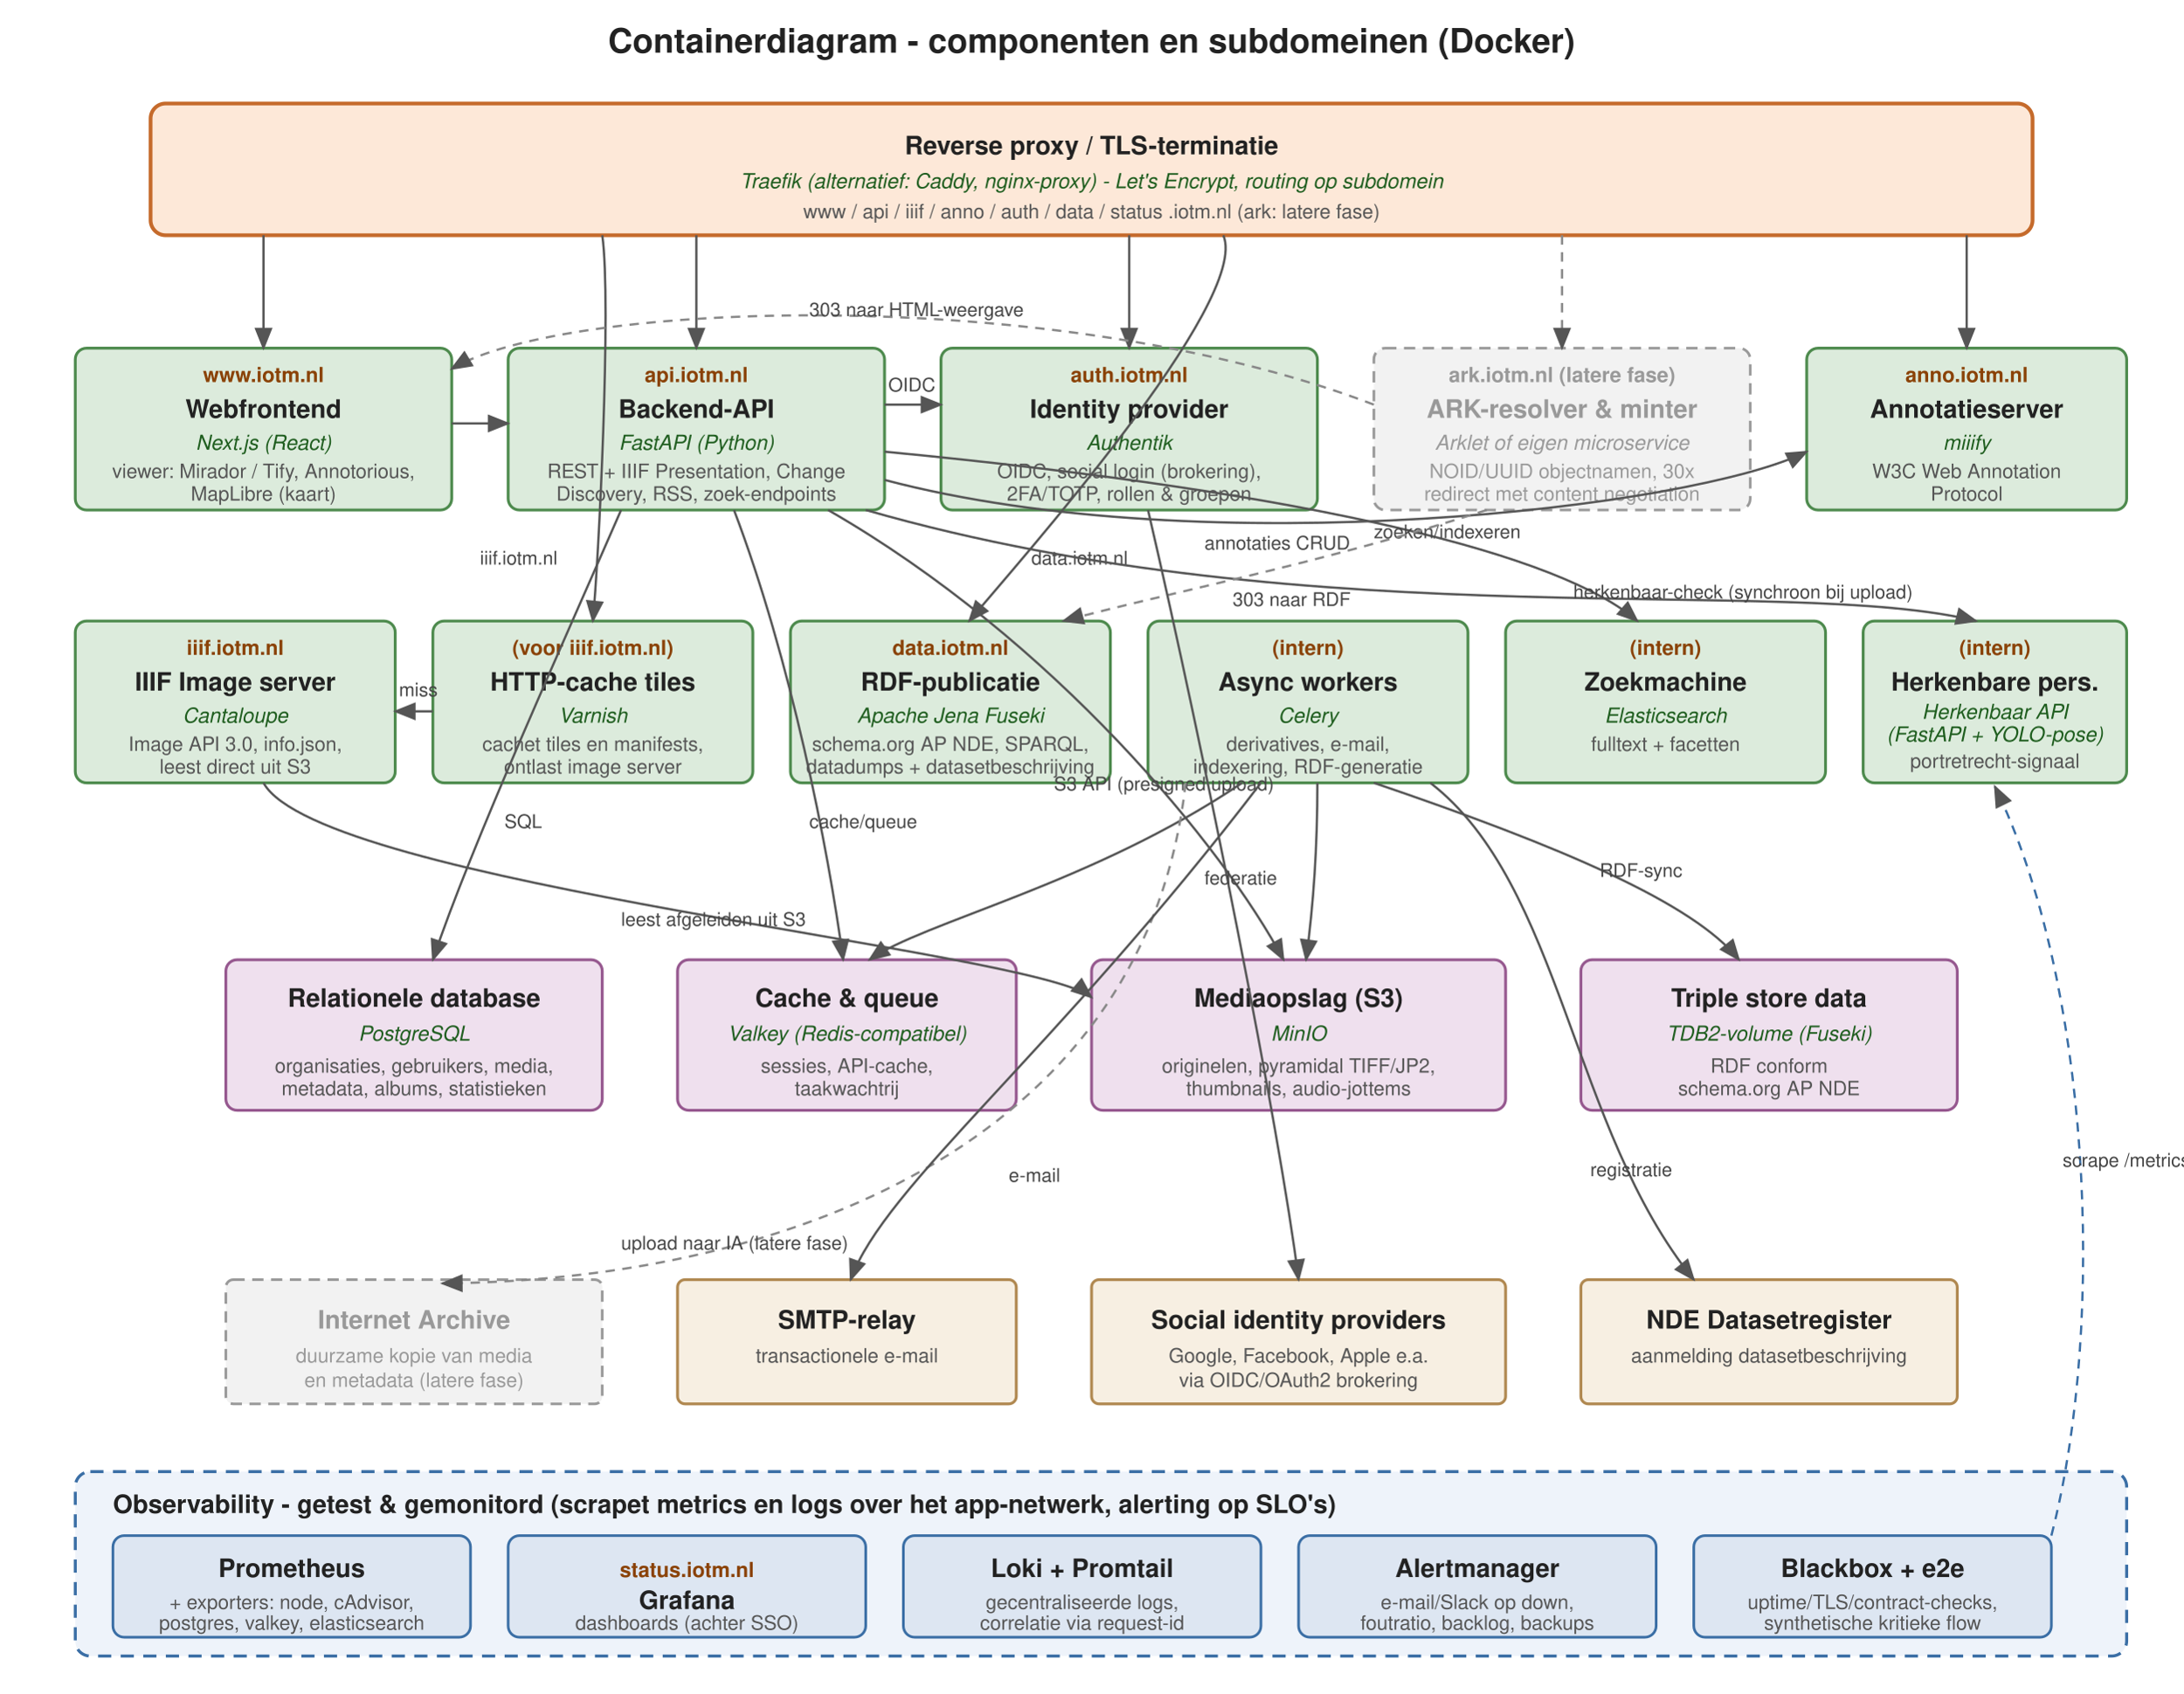
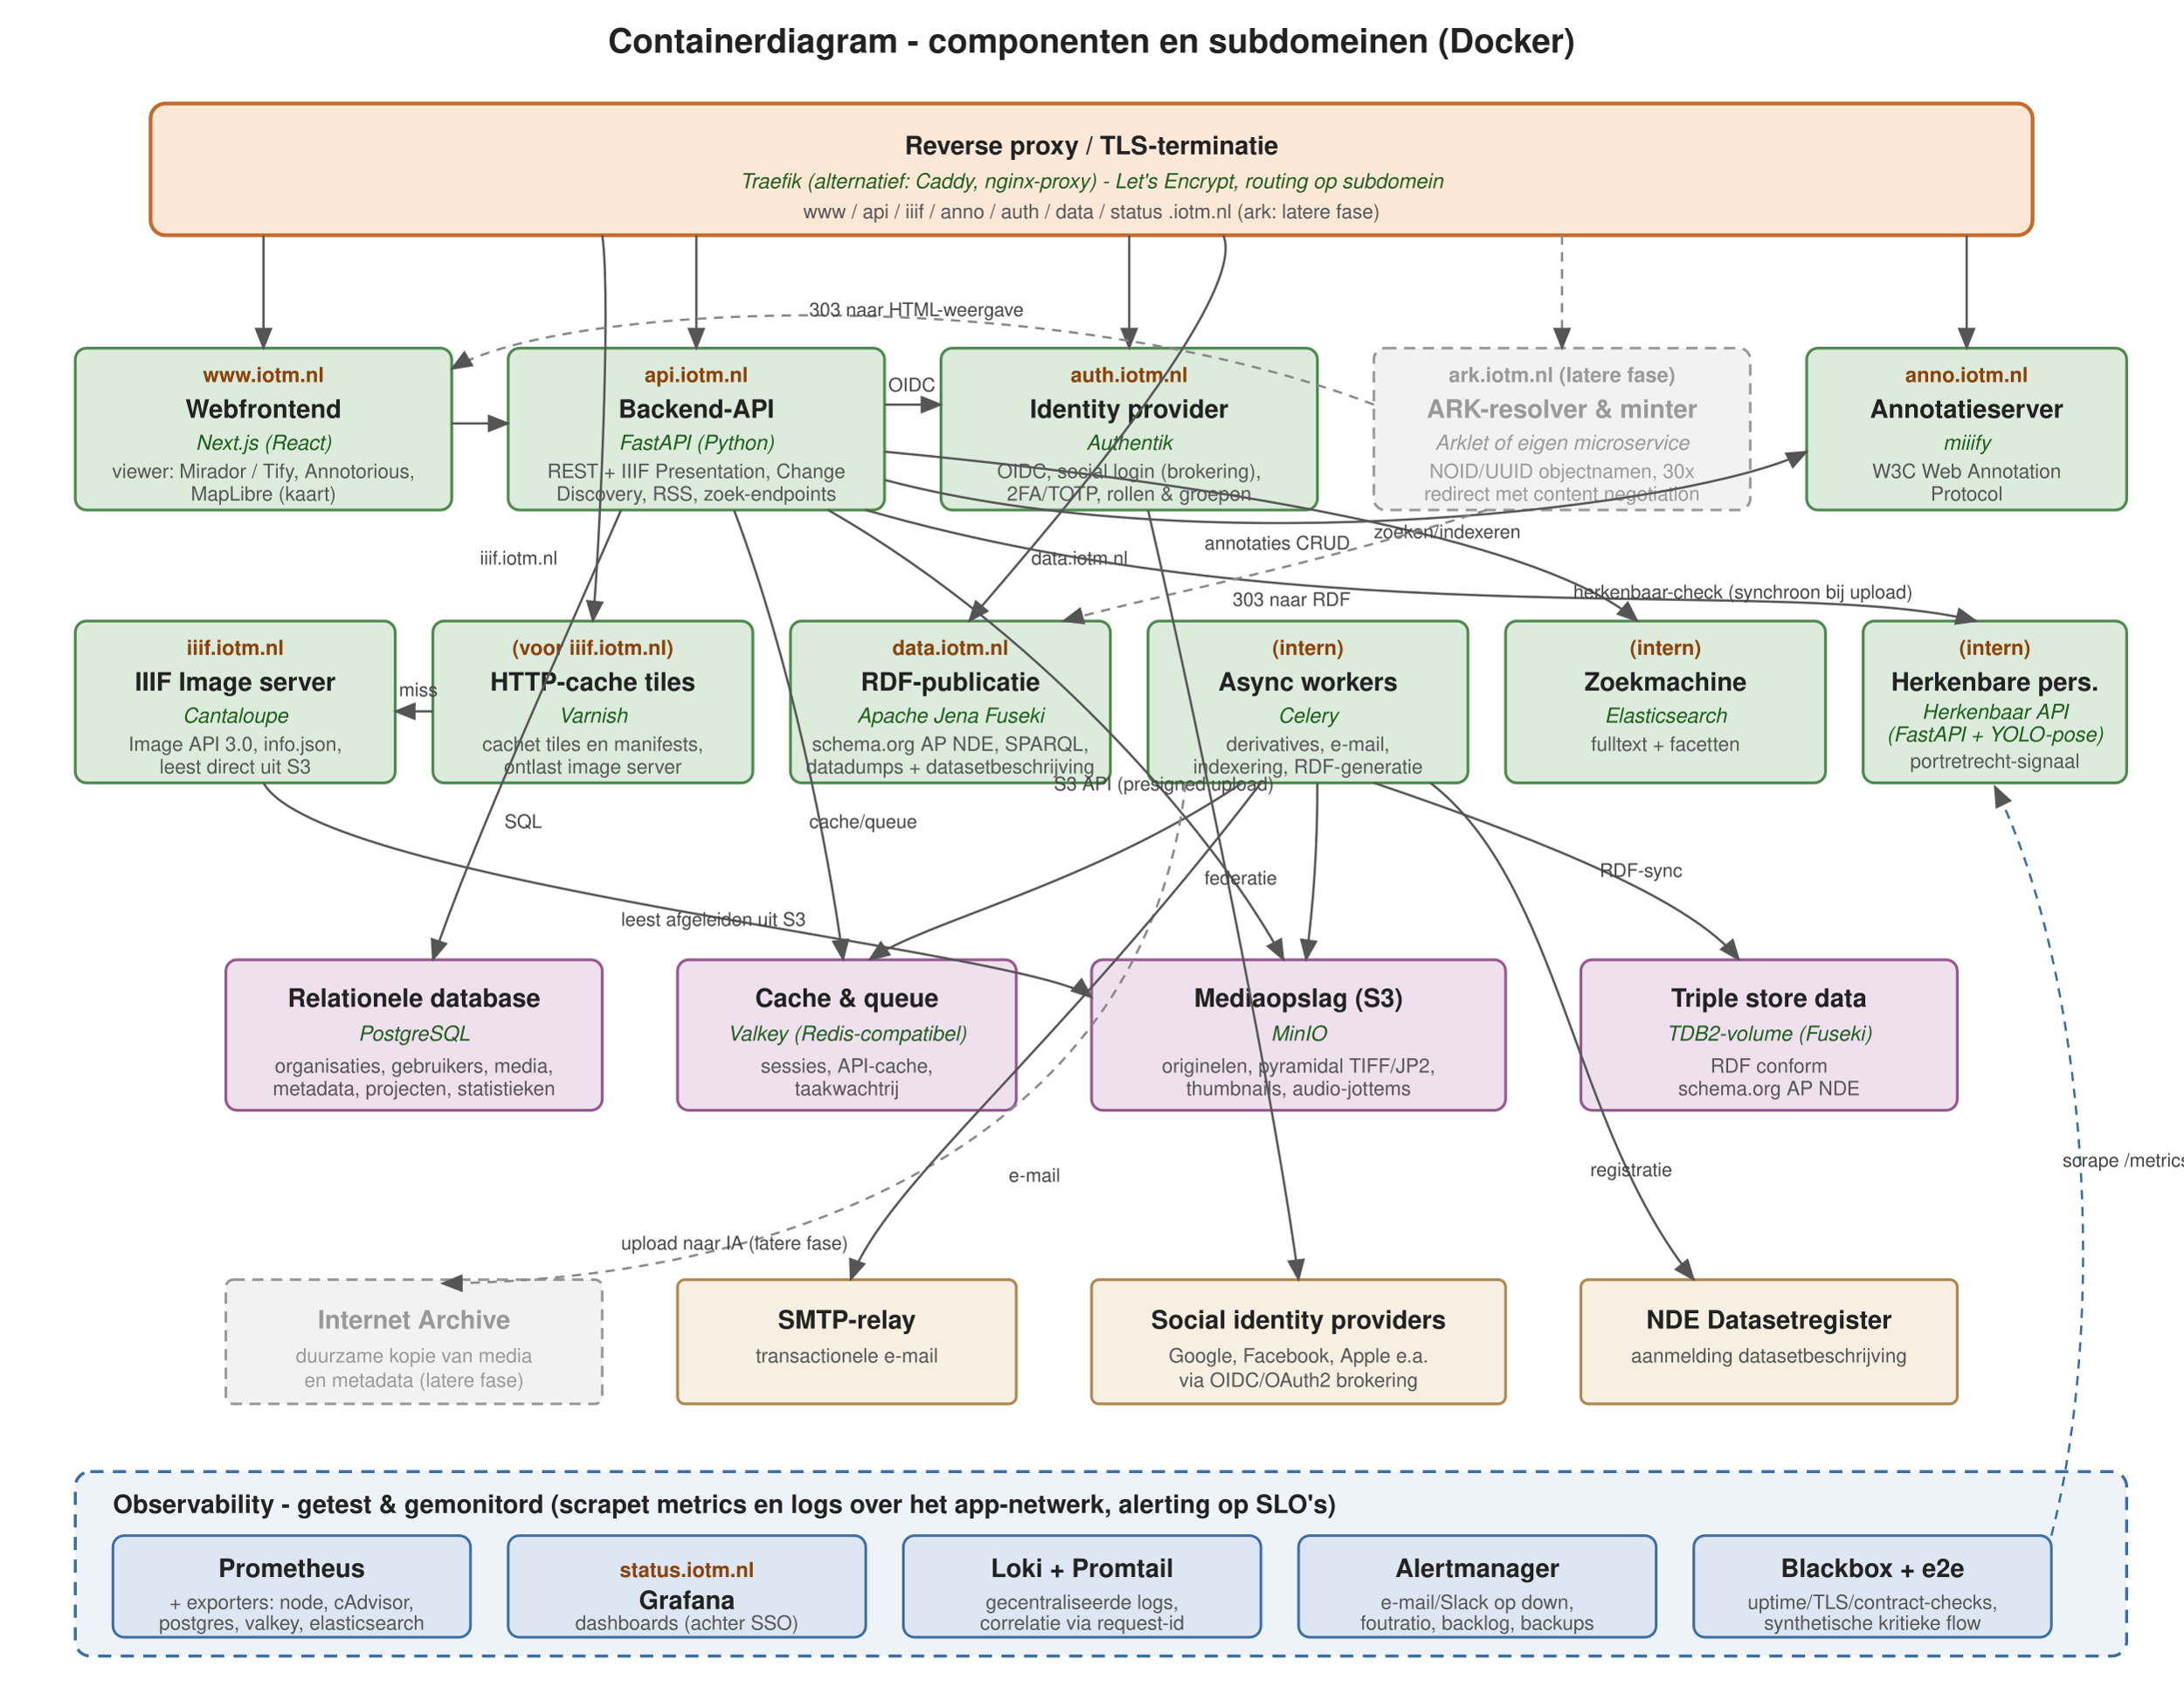
<svg xmlns="http://www.w3.org/2000/svg" viewBox="0 0 1160 900" font-family="Segoe UI, Helvetica, Arial, sans-serif">
  <defs>
    <marker id="a2" markerWidth="10" markerHeight="8" refX="9" refY="4" orient="auto">
      <path d="M0,0 L10,4 L0,8 z" fill="#555" />
    </marker>
  </defs>
  <style>
    .edge  { stroke:#555; stroke-width:1.2; fill:none; marker-end:url(#a2); }
    .edged { stroke:#888; stroke-width:1.2; fill:none; stroke-dasharray:5 4; marker-end:url(#a2); }
    .proxy rect { fill:#fde8d8; stroke:#c56a2b; stroke-width:2; }
    .app rect   { fill:#dcebdc; stroke:#4d8a4d; stroke-width:1.5; }
    .db rect    { fill:#efe0ee; stroke:#96588f; stroke-width:1.5; }
    .ext rect   { fill:#f7efe2; stroke:#b08850; stroke-width:1.5; }
    .mon rect   { fill:#dde6f2; stroke:#3a6ea5; stroke-width:1.4; }
    .fut rect   { fill:#f2f2f2; stroke:#999; stroke-width:1.4; stroke-dasharray:6 4; }
    .fut text   { fill:#999; }
    .mone { stroke:#3a6ea5; stroke-width:1.2; fill:none; stroke-dasharray:5 4; marker-end:url(#a2); }
    .lbl { font-size:13.5px; font-weight:600; fill:#222; }
    .oss { font-size:11px; font-style:italic; fill:#1e5d1e; }
    .sub { font-size:10.5px; fill:#555; }
    .dom { font-size:11px; font-weight:600; fill:#8a4207; }
    .elbl{ font-size:10px; fill:#444; }
  </style>
  <text x="580" y="28" text-anchor="middle" font-size="18" font-weight="700" fill="#222">Containerdiagram - componenten en subdomeinen (Docker)</text>
  <g class="proxy">
    <rect x="80" y="55" width="1000" height="70" rx="8" />
    <text x="580" y="82" text-anchor="middle" class="lbl">Reverse proxy / TLS-terminatie</text>
    <text x="580" y="100" text-anchor="middle" class="oss">Traefik (alternatief: Caddy, nginx-proxy) - Let's Encrypt, routing op subdomein</text>
    <text x="580" y="116" text-anchor="middle" class="sub">www / api / iiif / anno / auth / data / status .iotm.nl (ark: latere fase)</text>
  </g>
  <g class="app">
    <rect x="40" y="185" width="200" height="86" rx="6" />
    <text x="140" y="203" text-anchor="middle" class="dom">www.iotm.nl</text>
    <text x="140" y="222" text-anchor="middle" class="lbl">Webfrontend</text>
    <text x="140" y="239" text-anchor="middle" class="oss">Next.js (React)</text>
    <text x="140" y="254" text-anchor="middle" class="sub">viewer: Mirador / Tify, Annotorious,</text>
    <text x="140" y="266" text-anchor="middle" class="sub">MapLibre (kaart)</text>
  </g>
  <g class="app">
    <rect x="270" y="185" width="200" height="86" rx="6" />
    <text x="370" y="203" text-anchor="middle" class="dom">api.iotm.nl</text>
    <text x="370" y="222" text-anchor="middle" class="lbl">Backend-API</text>
    <text x="370" y="239" text-anchor="middle" class="oss">FastAPI (Python)</text>
    <text x="370" y="254" text-anchor="middle" class="sub">REST + IIIF Presentation, Change</text>
    <text x="370" y="266" text-anchor="middle" class="sub">Discovery, RSS, zoek-endpoints</text>
  </g>
  <g class="app">
    <rect x="500" y="185" width="200" height="86" rx="6" />
    <text x="600" y="203" text-anchor="middle" class="dom">auth.iotm.nl</text>
    <text x="600" y="222" text-anchor="middle" class="lbl">Identity provider</text>
    <text x="600" y="239" text-anchor="middle" class="oss">Authentik</text>
    <text x="600" y="254" text-anchor="middle" class="sub">OIDC, social login (brokering),</text>
    <text x="600" y="266" text-anchor="middle" class="sub">2FA/TOTP, rollen &amp; groepen</text>
  </g>
  <g class="fut">
    <rect x="730" y="185" width="200" height="86" rx="6" />
    <text x="830" y="203" text-anchor="middle" class="dom">ark.iotm.nl (latere fase)</text>
    <text x="830" y="222" text-anchor="middle" class="lbl">ARK-resolver &amp; minter</text>
    <text x="830" y="239" text-anchor="middle" class="oss">Arklet of eigen microservice</text>
    <text x="830" y="254" text-anchor="middle" class="sub">NOID/UUID objectnamen, 30x</text>
    <text x="830" y="266" text-anchor="middle" class="sub">redirect met content negotiation</text>
  </g>
  <g class="app">
    <rect x="960" y="185" width="170" height="86" rx="6" />
    <text x="1045" y="203" text-anchor="middle" class="dom">anno.iotm.nl</text>
    <text x="1045" y="222" text-anchor="middle" class="lbl">Annotatieserver</text>
    <text x="1045" y="239" text-anchor="middle" class="oss">miiify</text>
    <text x="1045" y="254" text-anchor="middle" class="sub">W3C Web Annotation</text>
    <text x="1045" y="266" text-anchor="middle" class="sub">Protocol</text>
  </g>
  <g class="app">
    <rect x="40" y="330" width="170" height="86" rx="6" />
    <text x="125" y="348" text-anchor="middle" class="dom">iiif.iotm.nl</text>
    <text x="125" y="367" text-anchor="middle" class="lbl">IIIF Image server</text>
    <text x="125" y="384" text-anchor="middle" class="oss">Cantaloupe</text>
    <text x="125" y="399" text-anchor="middle" class="sub">Image API 3.0, info.json,</text>
    <text x="125" y="411" text-anchor="middle" class="sub">leest direct uit S3</text>
  </g>
  <g class="app">
    <rect x="230" y="330" width="170" height="86" rx="6" />
    <text x="315" y="348" text-anchor="middle" class="dom">(voor iiif.iotm.nl)</text>
    <text x="315" y="367" text-anchor="middle" class="lbl">HTTP-cache tiles</text>
    <text x="315" y="384" text-anchor="middle" class="oss">Varnish</text>
    <text x="315" y="399" text-anchor="middle" class="sub">cachet tiles en manifests,</text>
    <text x="315" y="411" text-anchor="middle" class="sub">ontlast image server</text>
  </g>
  <g class="app">
    <rect x="420" y="330" width="170" height="86" rx="6" />
    <text x="505" y="348" text-anchor="middle" class="dom">data.iotm.nl</text>
    <text x="505" y="367" text-anchor="middle" class="lbl">RDF-publicatie</text>
    <text x="505" y="384" text-anchor="middle" class="oss">Apache Jena Fuseki</text>
    <text x="505" y="399" text-anchor="middle" class="sub">schema.org AP NDE, SPARQL,</text>
    <text x="505" y="411" text-anchor="middle" class="sub">datadumps + datasetbeschrijving</text>
  </g>
  <g class="app">
    <rect x="610" y="330" width="170" height="86" rx="6" />
    <text x="695" y="348" text-anchor="middle" class="dom">(intern)</text>
    <text x="695" y="367" text-anchor="middle" class="lbl">Async workers</text>
    <text x="695" y="384" text-anchor="middle" class="oss">Celery</text>
    <text x="695" y="399" text-anchor="middle" class="sub">derivatives, e-mail,</text>
    <text x="695" y="411" text-anchor="middle" class="sub">indexering, RDF-generatie</text>
  </g>
  <g class="app">
    <rect x="800" y="330" width="170" height="86" rx="6" />
    <text x="885" y="348" text-anchor="middle" class="dom">(intern)</text>
    <text x="885" y="367" text-anchor="middle" class="lbl">Zoekmachine</text>
    <text x="885" y="384" text-anchor="middle" class="oss">Elasticsearch</text>
    <text x="885" y="399" text-anchor="middle" class="sub">fulltext + facetten</text>
  </g>
  <g class="app">
    <rect x="990" y="330" width="140" height="86" rx="6" />
    <text x="1060" y="348" text-anchor="middle" class="dom">(intern)</text>
    <text x="1060" y="367" text-anchor="middle" class="lbl">Herkenbare pers.</text>
    <text x="1060" y="382" text-anchor="middle" class="oss">Herkenbaar API</text>
    <text x="1060" y="394" text-anchor="middle" class="oss">(FastAPI + YOLO-pose)</text>
    <text x="1060" y="408" text-anchor="middle" class="sub">portretrecht-signaal</text>
  </g>
  <g class="db">
    <rect x="120" y="510" width="200" height="80" rx="6" />
    <text x="220" y="535" text-anchor="middle" class="lbl">Relationele database</text>
    <text x="220" y="553" text-anchor="middle" class="oss">PostgreSQL</text>
    <text x="220" y="570" text-anchor="middle" class="sub">organisaties, gebruikers, media,</text>
-     <text x="220" y="582" text-anchor="middle" class="sub">metadata, albums, statistieken</text>
+     <text x="220" y="582" text-anchor="middle" class="sub">metadata, projecten, statistieken</text>
  </g>
  <g class="db">
    <rect x="360" y="510" width="180" height="80" rx="6" />
    <text x="450" y="535" text-anchor="middle" class="lbl">Cache &amp; queue</text>
    <text x="450" y="553" text-anchor="middle" class="oss">Valkey (Redis-compatibel)</text>
    <text x="450" y="570" text-anchor="middle" class="sub">sessies, API-cache,</text>
    <text x="450" y="582" text-anchor="middle" class="sub">taakwachtrij</text>
  </g>
  <g class="db">
    <rect x="580" y="510" width="220" height="80" rx="6" />
    <text x="690" y="535" text-anchor="middle" class="lbl">Mediaopslag (S3)</text>
    <text x="690" y="553" text-anchor="middle" class="oss">MinIO</text>
    <text x="690" y="570" text-anchor="middle" class="sub">originelen, pyramidal TIFF/JP2,</text>
    <text x="690" y="582" text-anchor="middle" class="sub">thumbnails, audio-jottems</text>
  </g>
  <g class="db">
    <rect x="840" y="510" width="200" height="80" rx="6" />
    <text x="940" y="535" text-anchor="middle" class="lbl">Triple store data</text>
    <text x="940" y="553" text-anchor="middle" class="oss">TDB2-volume (Fuseki)</text>
    <text x="940" y="570" text-anchor="middle" class="sub">RDF conform</text>
    <text x="940" y="582" text-anchor="middle" class="sub">schema.org AP NDE</text>
  </g>
  <g class="fut">
    <rect x="120" y="680" width="200" height="66" rx="4" />
    <text x="220" y="706" text-anchor="middle" class="lbl">Internet Archive</text>
    <text x="220" y="724" text-anchor="middle" class="sub">duurzame kopie van media</text>
    <text x="220" y="737" text-anchor="middle" class="sub">en metadata (latere fase)</text>
  </g>
  <g class="ext">
    <rect x="360" y="680" width="180" height="66" rx="4" />
    <text x="450" y="706" text-anchor="middle" class="lbl">SMTP-relay</text>
    <text x="450" y="724" text-anchor="middle" class="sub">transactionele e-mail</text>
  </g>
  <g class="ext">
    <rect x="580" y="680" width="220" height="66" rx="4" />
    <text x="690" y="706" text-anchor="middle" class="lbl">Social identity providers</text>
    <text x="690" y="724" text-anchor="middle" class="sub">Google, Facebook, Apple e.a.</text>
    <text x="690" y="737" text-anchor="middle" class="sub">via OIDC/OAuth2 brokering</text>
  </g>
  <g class="ext">
    <rect x="840" y="680" width="200" height="66" rx="4" />
    <text x="940" y="706" text-anchor="middle" class="lbl">NDE Datasetregister</text>
    <text x="940" y="724" text-anchor="middle" class="sub">aanmelding datasetbeschrijving</text>
  </g>
  <path class="edge" d="M140,125 L140,185" />
  <path class="edge" d="M370,125 L370,185" />
  <path class="edge" d="M600,125 L600,185" />
  <path class="edged" d="M830,125 L830,185" />
  <path class="edge" d="M1045,125 L1045,185" />
  <path class="edge" d="M320,125 C325,160 318,300 315,330" />
  <text x="255" y="300" class="elbl">iiif.iotm.nl</text>
  <path class="edge" d="M650,125 C665,160 540,300 515,330" />
  <text x="548" y="300" class="elbl">data.iotm.nl</text>
  <path class="edge" d="M230,378 L210,378" />
  <text x="212" y="370" class="elbl">miss</text>
  <path class="edge" d="M240,225 L270,225" />
  <path class="edge" d="M330,271 C300,340 250,450 230,510" />
  <text x="268" y="440" class="elbl">SQL</text>
  <path class="edge" d="M390,271 C420,350 440,450 448,510" />
  <text x="430" y="440" class="elbl">cache/queue</text>
  <path class="edge" d="M440,271 C560,340 650,450 682,510" />
  <text x="560" y="420" class="elbl">S3 API (presigned upload)</text>
  <path class="edge" d="M470,240 C700,262 830,295 870,330" />
  <text x="730" y="286" class="elbl">zoeken/indexeren</text>
  <path class="edge" d="M460,271 C700,340 950,305 1050,330" />
  <text x="836" y="318" class="elbl">herkenbaar-check (synchroon bij upload)</text>
  <path class="edge" d="M470,215 L500,215" />
  <text x="472" y="208" class="elbl">OIDC</text>
  <path class="edge" d="M470,255 C640,300 900,270 960,240" />
  <text x="640" y="292" class="elbl">annotaties CRUD</text>
  <path class="edged" d="M730,215 C560,150 300,160 240,196" />
  <text x="430" y="168" class="elbl">303 naar HTML-weergave</text>
  <path class="edged" d="M790,271 C700,300 620,315 565,330" />
  <text x="655" y="322" class="elbl">303 naar RDF</text>
  <path class="edge" d="M140,416 C170,470 550,505 580,530" />
  <text x="330" y="492" class="elbl">leest afgeleiden uit S3</text>
  <path class="edge" d="M660,416 C580,470 490,490 462,510" />
  <path class="edge" d="M700,416 C700,450 698,480 694,510" />
  <path class="edge" d="M730,416 C830,450 900,480 924,510" />
  <text x="850" y="466" class="elbl">RDF-sync</text>
  <path class="edged" d="M630,416 C610,600 430,680 235,682" />
  <text x="330" y="664" class="elbl" fill="#999">upload naar IA (latere fase)</text>
  <path class="edge" d="M670,416 C560,560 470,630 452,680" />
  <text x="536" y="628" class="elbl">e-mail</text>
  <path class="edge" d="M610,271 C640,400 680,600 690,680" />
  <text x="640" y="470" class="elbl">federatie</text>
  <path class="edge" d="M760,416 C830,470 835,600 900,680" />
  <text x="845" y="625" class="elbl">registratie</text>
  <rect x="40" y="782" width="1090" height="98" rx="8" fill="#eef3fa" stroke="#3a6ea5" stroke-width="1.6" stroke-dasharray="7 5" />
  <text x="60" y="804" class="lbl" fill="#25405f">Observability - getest &amp; gemonitord (scrapet metrics en logs over het app-netwerk, alerting op SLO's)</text>
  <g class="mon">
    <rect x="60" y="816" width="190" height="54" rx="6" />
    <text x="155" y="838" text-anchor="middle" class="lbl">Prometheus</text>
    <text x="155" y="855" text-anchor="middle" class="sub">+ exporters: node, cAdvisor,</text>
    <text x="155" y="866" text-anchor="middle" class="sub">postgres, valkey, elasticsearch</text>
  </g>
  <g class="mon">
    <rect x="270" y="816" width="190" height="54" rx="6" />
    <text x="365" y="838" text-anchor="middle" class="dom">status.iotm.nl</text>
    <text x="365" y="855" text-anchor="middle" class="lbl">Grafana</text>
    <text x="365" y="866" text-anchor="middle" class="sub">dashboards (achter SSO)</text>
  </g>
  <g class="mon">
    <rect x="480" y="816" width="190" height="54" rx="6" />
    <text x="575" y="838" text-anchor="middle" class="lbl">Loki + Promtail</text>
    <text x="575" y="855" text-anchor="middle" class="sub">gecentraliseerde logs,</text>
    <text x="575" y="866" text-anchor="middle" class="sub">correlatie via request-id</text>
  </g>
  <g class="mon">
    <rect x="690" y="816" width="190" height="54" rx="6" />
    <text x="785" y="838" text-anchor="middle" class="lbl">Alertmanager</text>
    <text x="785" y="855" text-anchor="middle" class="sub">e-mail/Slack op down,</text>
    <text x="785" y="866" text-anchor="middle" class="sub">foutratio, backlog, backups</text>
  </g>
  <g class="mon">
    <rect x="900" y="816" width="190" height="54" rx="6" />
    <text x="995" y="838" text-anchor="middle" class="lbl">Blackbox + e2e</text>
    <text x="995" y="855" text-anchor="middle" class="sub">uptime/TLS/contract-checks,</text>
    <text x="995" y="866" text-anchor="middle" class="sub">synthetische kritieke flow</text>
  </g>
  <path class="mone" d="M1090,816 C1120,700 1110,520 1060,418" />
  <text x="1096" y="620" class="elbl" fill="#3a6ea5">scrape /metrics + logs</text>
</svg>
